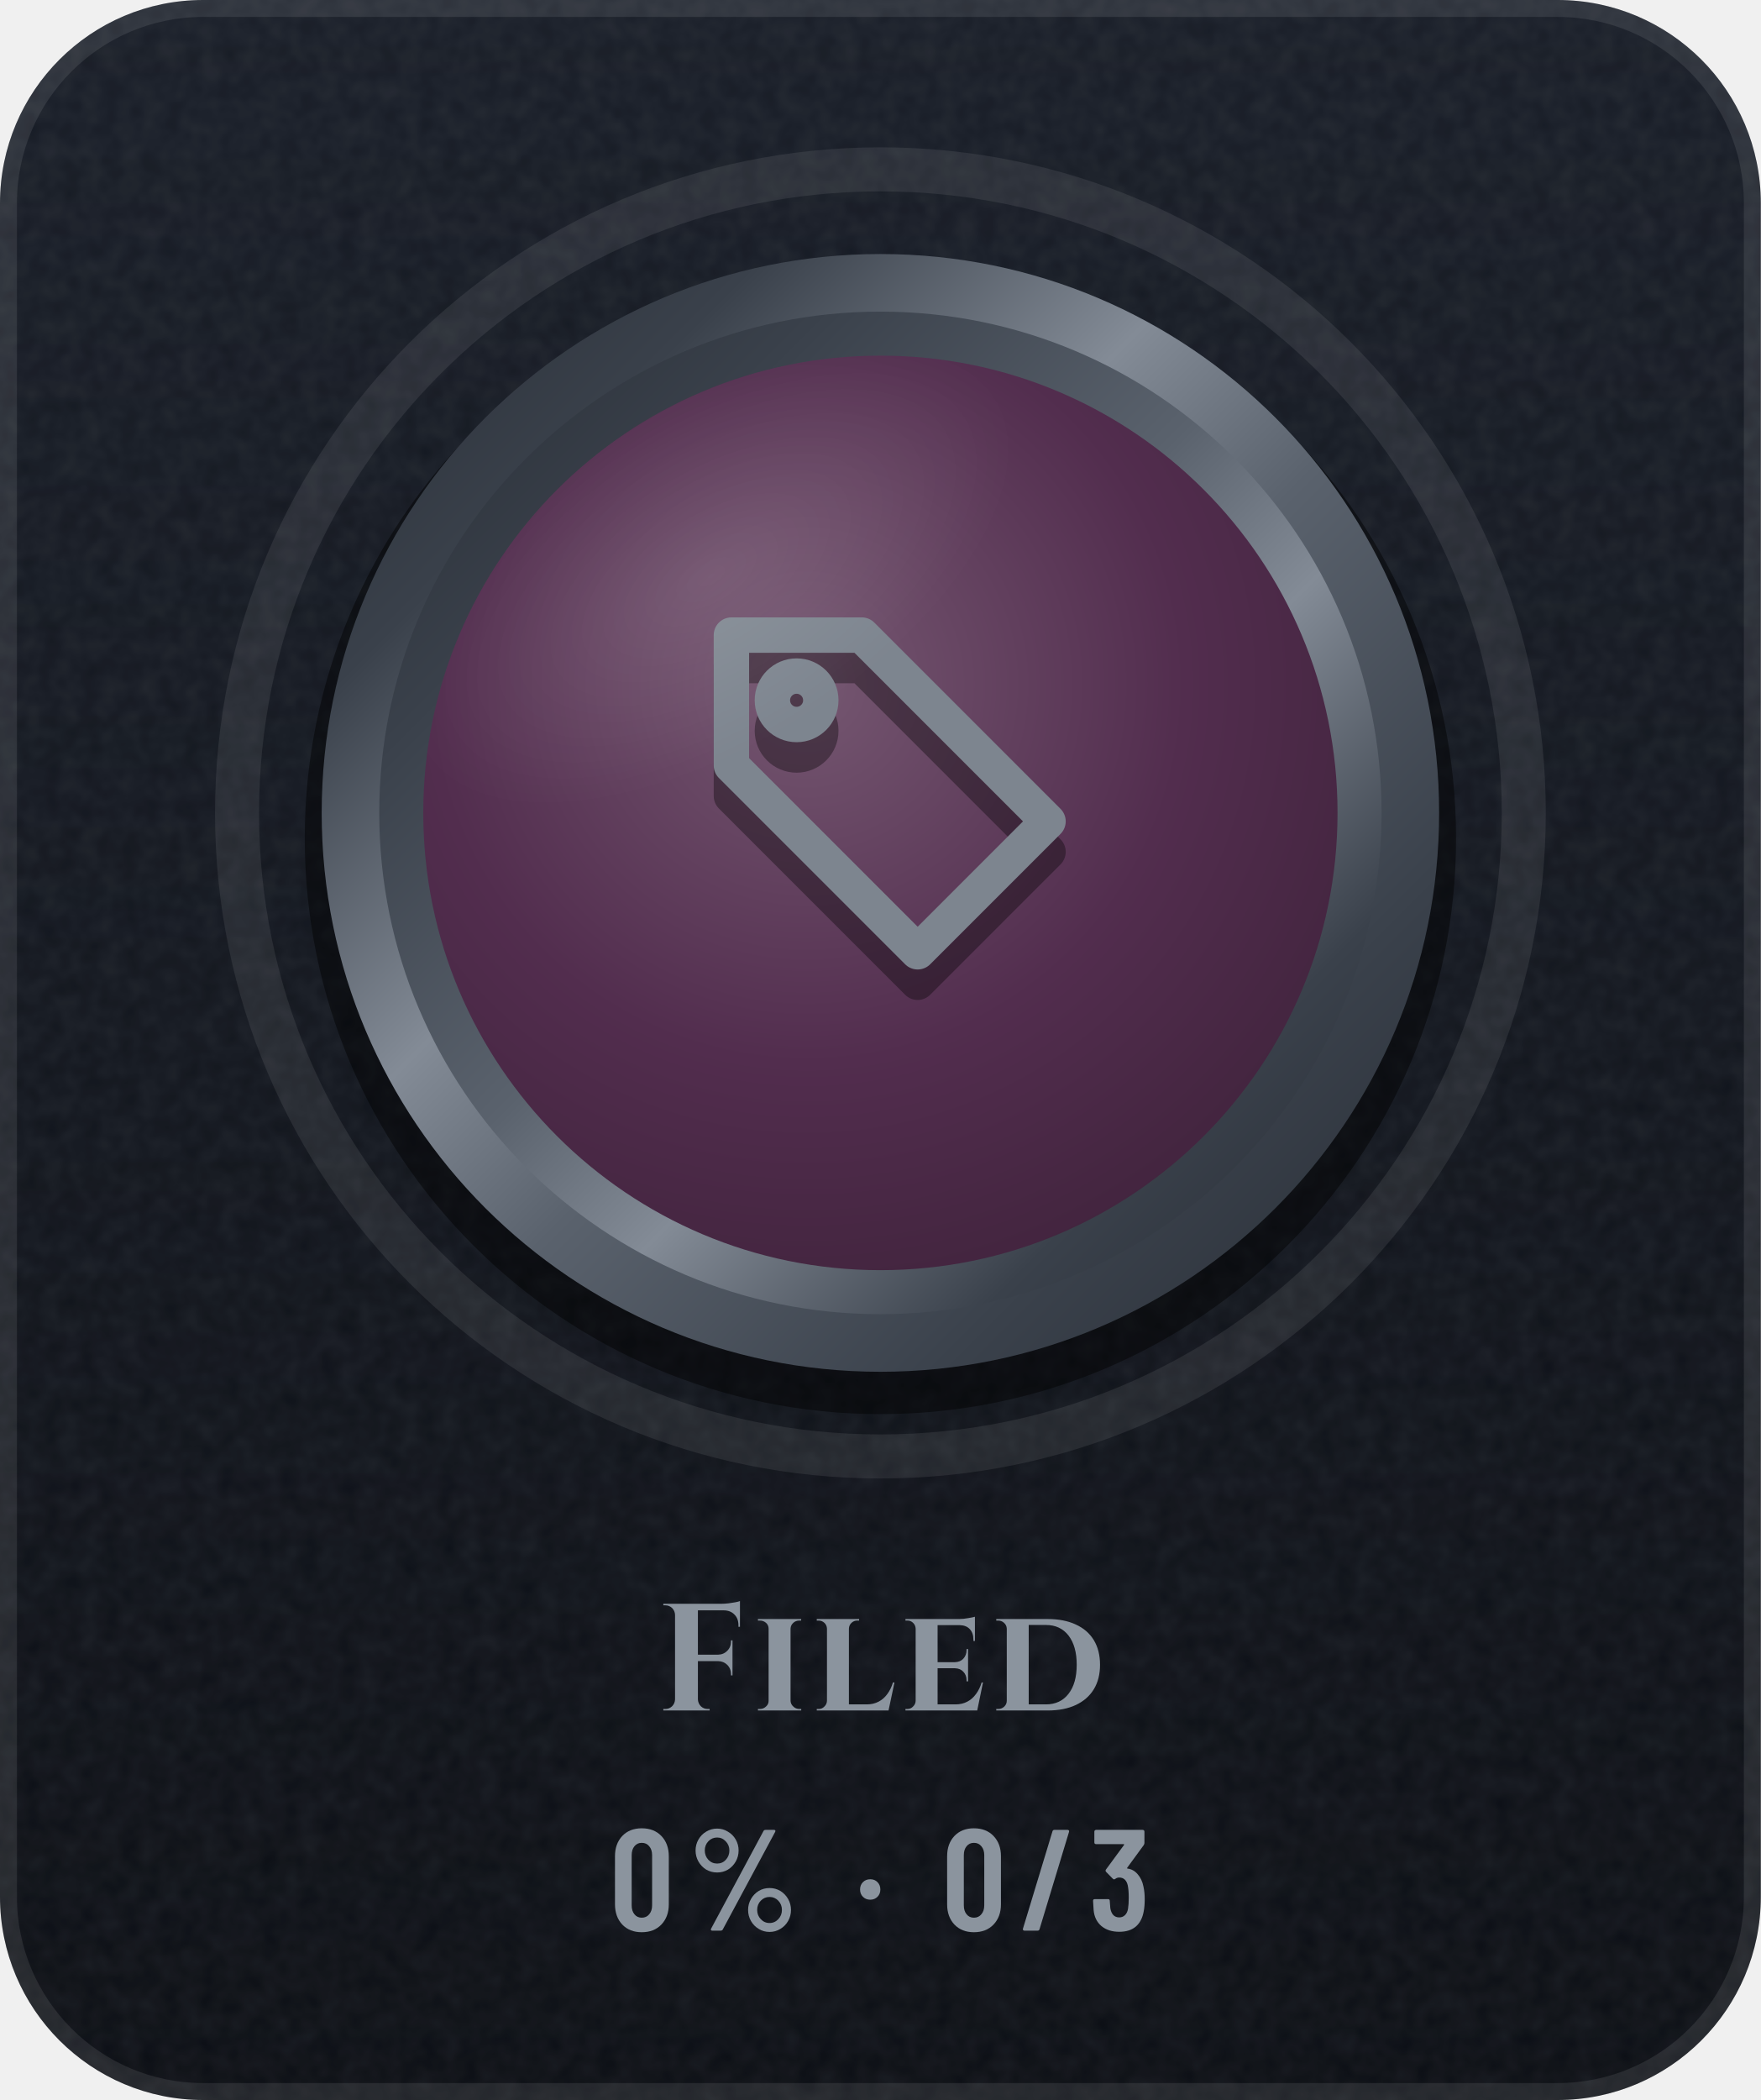
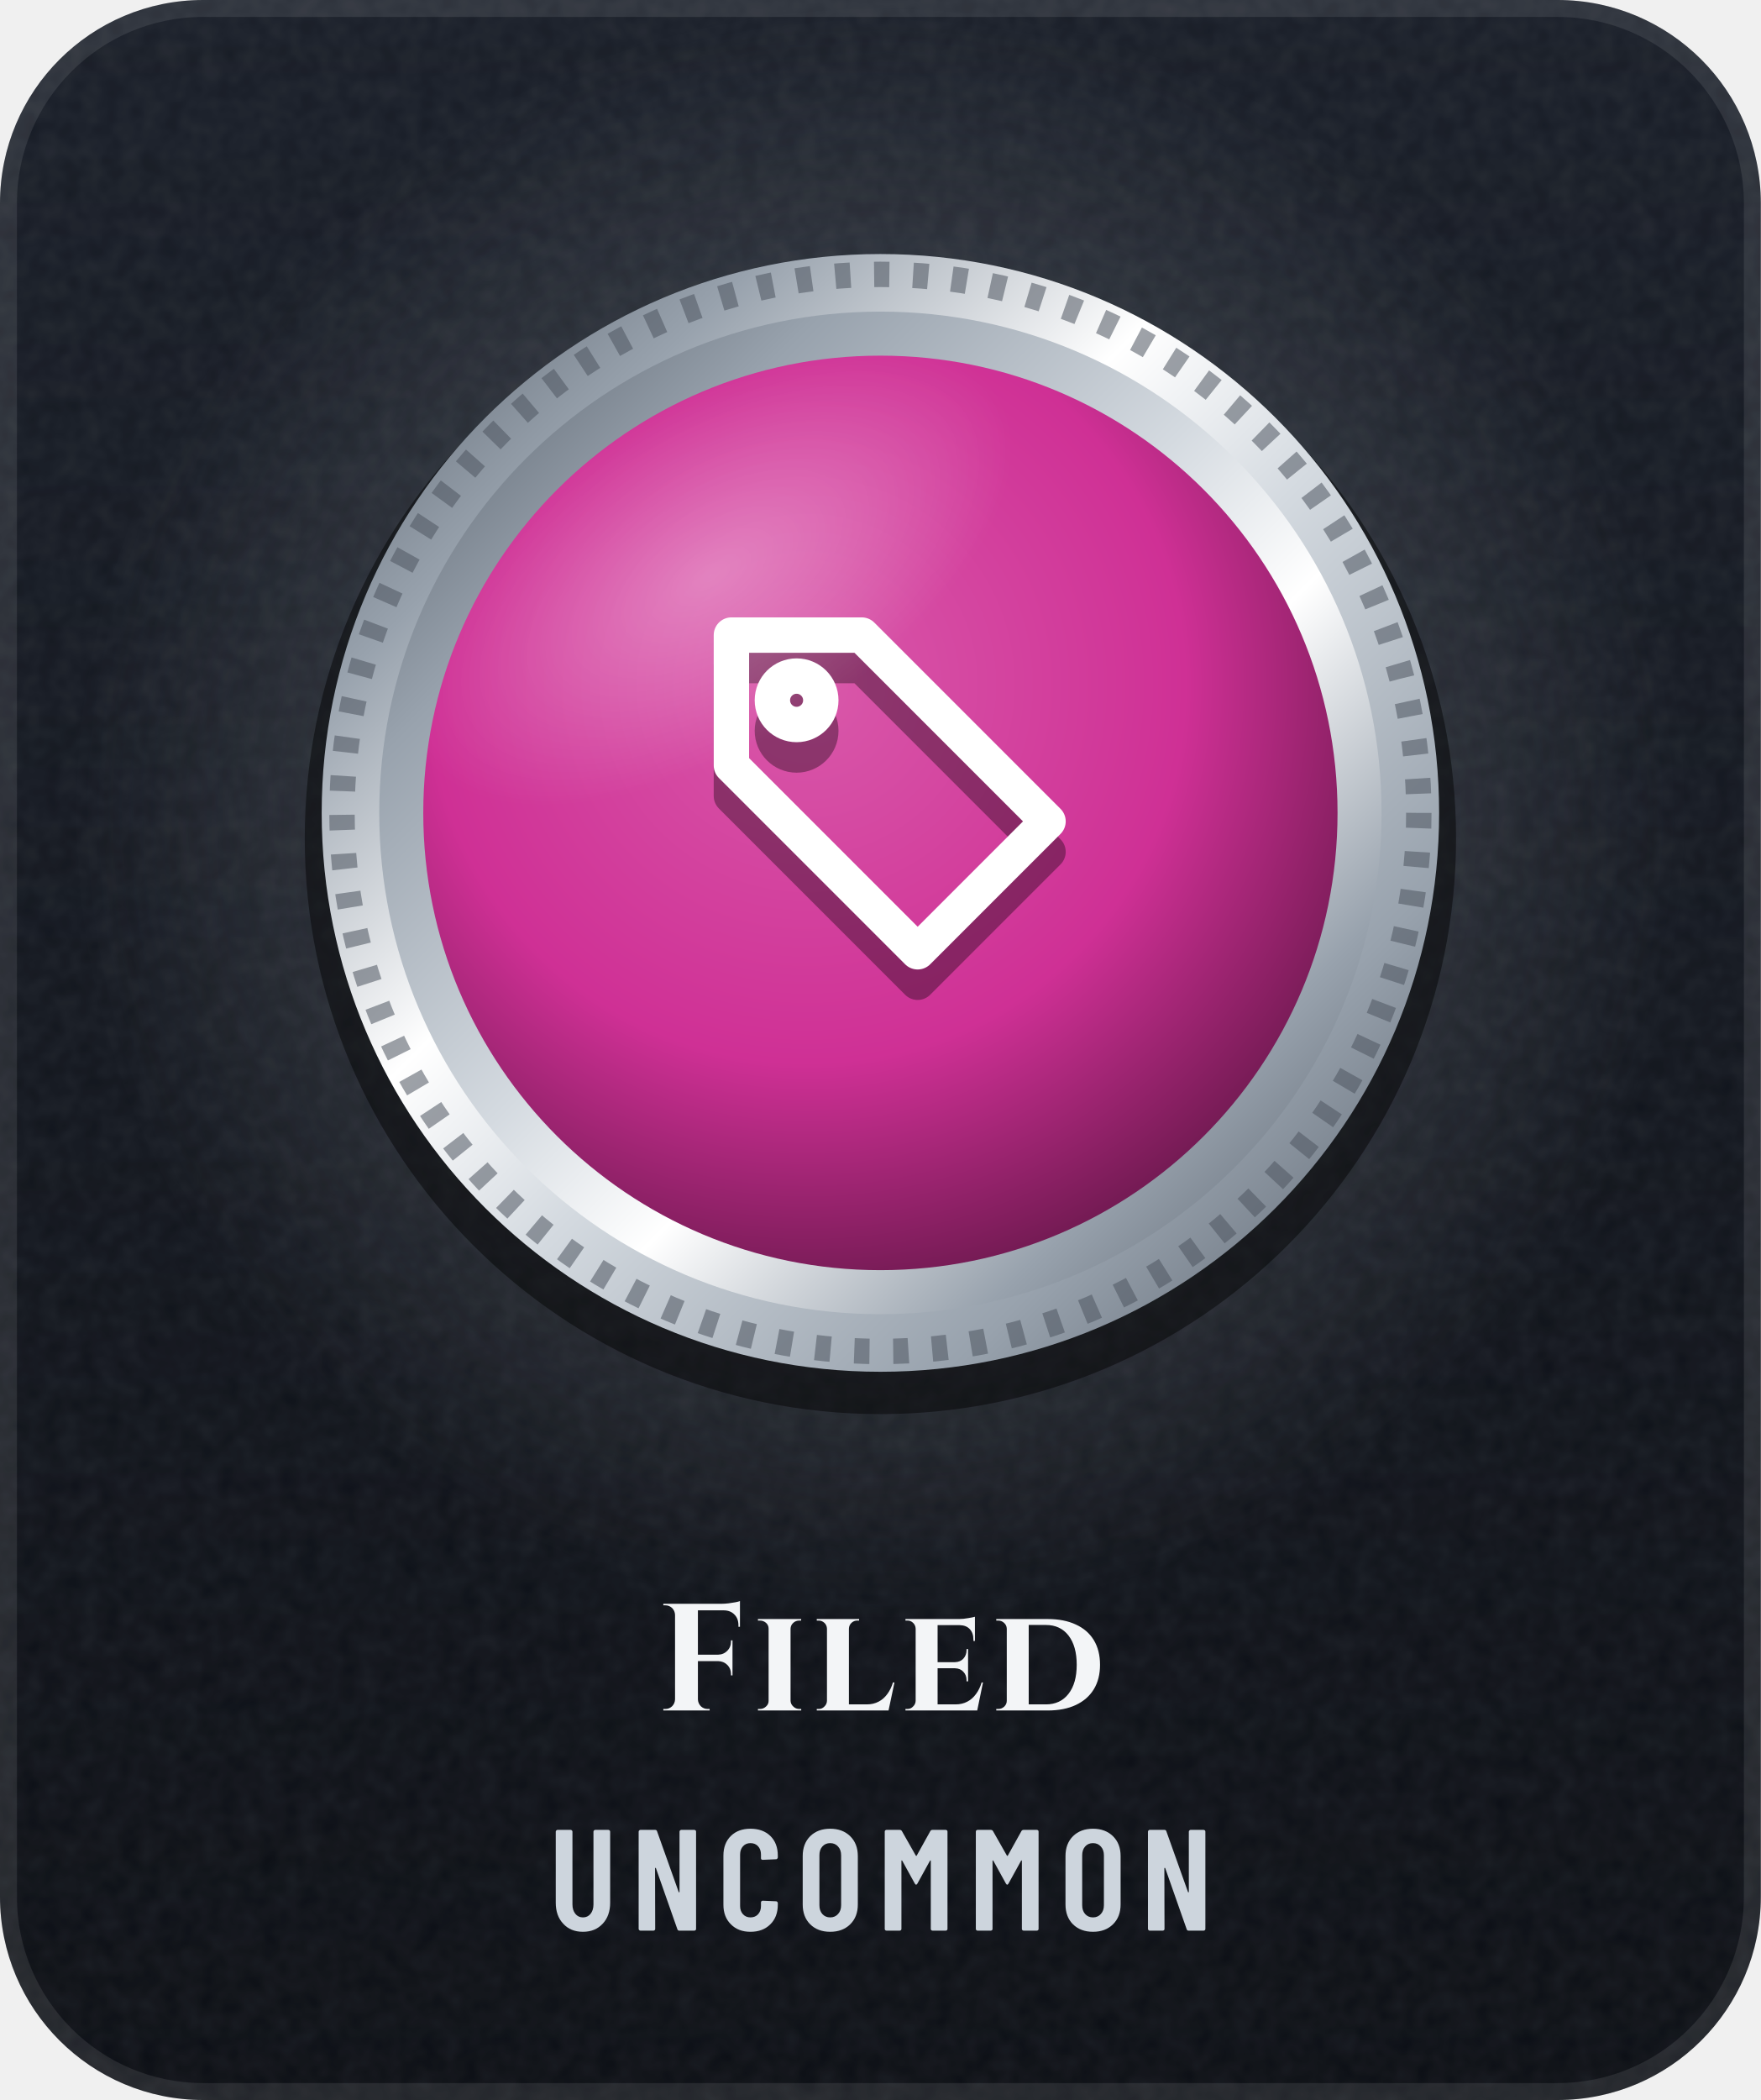
- <svg xmlns="http://www.w3.org/2000/svg" width="104" height="124" viewBox="0 0 104 124" role="img" aria-label="Filed: 0% (0 of 3)">
+ <svg xmlns="http://www.w3.org/2000/svg" width="104" height="124" viewBox="0 0 104 124" role="img" aria-label="Filed: earned, Uncommon">
  <defs>
    <linearGradient id="bg" x1="0" y1="0" x2="0" y2="1">
      <stop offset="0" stop-color="#171C26" />
      <stop offset="1" stop-color="#0A0D13" />
    </linearGradient>
    <clipPath id="card">
      <rect width="104" height="124" rx="12" />
    </clipPath>
    <filter id="grain" x="0" y="0" width="100%" height="100%">
      <feTurbulence type="fractalNoise" baseFrequency=".85" numOctaves="2" stitchTiles="stitch" />
      <feColorMatrix values="0 0 0 0 1 0 0 0 0 1 0 0 0 0 1 0 0 0 .07 0" />
    </filter>
    <radialGradient id="glow" cx=".5" cy=".5" r=".5">
-       <stop offset="0" stop-color="#5A626D" stop-opacity="0" />
-       <stop offset="1" stop-color="#5A626D" stop-opacity="0" />
+       <stop offset="0" stop-color="#D4DAE0" stop-opacity="0.34" />
+       <stop offset="1" stop-color="#D4DAE0" stop-opacity="0" />
    </radialGradient>
    <linearGradient id="mh" x1="0" y1="0" x2="1" y2="0">
-       <stop offset="0" stop-color="#252A32" />
-       <stop offset="0.2" stop-color="#3A414B" />
-       <stop offset="0.4" stop-color="#838B96" />
-       <stop offset="0.54" stop-color="#5A626D" />
-       <stop offset="0.78" stop-color="#3A414B" />
-       <stop offset="1" stop-color="#252A32" />
+       <stop offset="0" stop-color="#4E5661" />
+       <stop offset="0.2" stop-color="#98A2AD" />
+       <stop offset="0.4" stop-color="#FFFFFF" />
+       <stop offset="0.54" stop-color="#D4DAE0" />
+       <stop offset="0.78" stop-color="#98A2AD" />
+       <stop offset="1" stop-color="#4E5661" />
    </linearGradient>
    <linearGradient id="md" x1="0" y1="0" x2="1" y2="1">
-       <stop offset="0" stop-color="#252A32" />
-       <stop offset="0.2" stop-color="#3A414B" />
-       <stop offset="0.4" stop-color="#838B96" />
-       <stop offset="0.54" stop-color="#5A626D" />
-       <stop offset="0.78" stop-color="#3A414B" />
-       <stop offset="1" stop-color="#252A32" />
+       <stop offset="0" stop-color="#4E5661" />
+       <stop offset="0.2" stop-color="#98A2AD" />
+       <stop offset="0.4" stop-color="#FFFFFF" />
+       <stop offset="0.54" stop-color="#D4DAE0" />
+       <stop offset="0.78" stop-color="#98A2AD" />
+       <stop offset="1" stop-color="#4E5661" />
    </linearGradient>
    <linearGradient id="mdr" x1="1" y1="1" x2="0" y2="0">
-       <stop offset="0" stop-color="#252A32" />
-       <stop offset="0.2" stop-color="#3A414B" />
-       <stop offset="0.4" stop-color="#838B96" />
-       <stop offset="0.54" stop-color="#5A626D" />
-       <stop offset="0.78" stop-color="#3A414B" />
-       <stop offset="1" stop-color="#252A32" />
+       <stop offset="0" stop-color="#4E5661" />
+       <stop offset="0.2" stop-color="#98A2AD" />
+       <stop offset="0.4" stop-color="#FFFFFF" />
+       <stop offset="0.54" stop-color="#D4DAE0" />
+       <stop offset="0.78" stop-color="#98A2AD" />
+       <stop offset="1" stop-color="#4E5661" />
    </linearGradient>
    <linearGradient id="dia" x1="0" y1="0" x2="1" y2="0">
      <stop offset="0" stop-color="#6CCBFF" />
      <stop offset=".5" stop-color="#C4B2FF" />
      <stop offset="1" stop-color="#F29BDD" />
    </linearGradient>
    <linearGradient id="pb" x1="0" y1="0" x2="1" y2="0">
-       <stop offset="0" stop-color="#8F5125" />
-       <stop offset="1" stop-color="#F5C69A" />
+       <stop offset="0" stop-color="#BE8818" />
+       <stop offset="1" stop-color="#FFF1B5" />
    </linearGradient>
    <linearGradient id="shg" x1="0" y1="0" x2="1" y2="0">
      <stop offset="0" stop-color="#FFFFFF" stop-opacity="0" />
      <stop offset=".5" stop-color="#FFFFFF" stop-opacity=".6" />
      <stop offset="1" stop-color="#FFFFFF" stop-opacity="0" />
    </linearGradient>
    <radialGradient id="en" cx=".42" cy=".36" r=".75">
-       <stop offset="0" stop-color="#755771" />
-       <stop offset=".55" stop-color="#522D4E" />
-       <stop offset="1" stop-color="#3E223A" />
+       <stop offset="0" stop-color="#D959AA" />
+       <stop offset=".55" stop-color="#CF3095" />
+       <stop offset="1" stop-color="#53133C" />
    </radialGradient>
    <linearGradient id="ig" gradientUnits="userSpaceOnUse" x1="0" y1="34" x2="0" y2="62">
-       <stop offset="0" stop-color="#7D858F" />
-       <stop offset="1" stop-color="#4E5661" />
+       <stop offset="0" stop-color="#FFFFFF" />
+       <stop offset="1" stop-color="#D4DAE0" />
    </linearGradient>
    <radialGradient id="gl" cx=".5" cy=".5" r=".5">
      <stop offset="0" stop-color="#FFFFFF" stop-opacity=".45" />
      <stop offset="1" stop-color="#FFFFFF" stop-opacity="0" />
    </radialGradient>
    <clipPath id="fc">
      <circle cx="52" cy="48" r="27" />
    </clipPath>
  </defs>
  <g clip-path="url(#card)">
    <rect width="104" height="124" fill="url(#bg)" />
    <rect width="104" height="124" filter="url(#grain)" />
  </g>
  <rect x=".5" y=".5" width="103" height="123" rx="11.5" fill="none" stroke="#FFFFFF" stroke-opacity=".09" />
  <circle cx="52" cy="48" r="48" fill="url(#glow)" />
-   <circle cx="52" cy="48" r="38" fill="none" stroke="#FFFFFF" stroke-opacity=".08" stroke-width="2.6" />
  <circle cx="52" cy="49.5" r="34" fill="#000000" fill-opacity=".45" />
  <circle cx="52" cy="48" r="33" fill="url(#md)" />
+   <circle cx="52" cy="48" r="31.8" fill="none" stroke="#4E5661" stroke-opacity=".55" stroke-width="1.5" stroke-dasharray=".9 1.4" />
  <circle cx="52" cy="48" r="29.6" fill="url(#mdr)" />
  <circle cx="52" cy="48" r="27" fill="url(#en)" />
  <g transform="translate(38.8 36) scale(1.1)" fill="none" stroke="#000000" stroke-width="1.9" stroke-linecap="round" stroke-linejoin="round" stroke-opacity=".35">
    <path d="M11 3H4v7l10 10 7-7z" />
    <circle cx="7.5" cy="6.5" r="1.3" />
  </g>
  <g transform="translate(38.8 34.2) scale(1.1)" fill="none" stroke="url(#ig)" stroke-width="1.9" stroke-linecap="round" stroke-linejoin="round">
    <path d="M11 3H4v7l10 10 7-7z" />
    <circle cx="7.5" cy="6.5" r="1.3" />
  </g>
  <g clip-path="url(#fc)">
-     <ellipse cx="42" cy="34" rx="20" ry="10" transform="rotate(-32 42 34)" fill="url(#gl)" opacity=".25" />
+     <ellipse cx="42" cy="34" rx="20" ry="10" transform="rotate(-32 42 34)" fill="url(#gl)" opacity=".7" />
  </g>
-   <g transform="translate(38.8 101) scale(0.009 -0.009)" fill="#8B949E">
+   <g transform="translate(38.8 101) scale(0.009 -0.009)" fill="#F3F5F7">
    <use href="#s70" x="0" />
    <use href="#s105" x="629" />
    <use href="#s108" x="1015" />
    <use href="#s101" x="1597" />
    <use href="#s100" x="2194" />
  </g>
-   <g transform="translate(36 114) scale(0.0085 -0.0085)" fill="#8B949E">
-     <use href="#m48" x="0" />
-     <use href="#m37" x="544" />
-     <use href="#m183" x="1704" />
-     <use href="#m48" x="2308" />
-     <use href="#m47" x="2852" />
-     <use href="#m51" x="3332" />
+   <g transform="translate(32.4 114) scale(0.0085 -0.0085)" fill="#CDD5DD">
+     <use href="#m85" x="0" />
+     <use href="#m78" x="572" />
+     <use href="#m67" x="1173" />
+     <use href="#m79" x="1724" />
+     <use href="#m77" x="2285" />
+     <use href="#m77" x="2918" />
+     <use href="#m79" x="3550" />
+     <use href="#m78" x="4111" />
  </g>
  <defs>
-     <path id="m37" d="M54 557Q54 598 74 633Q94 668 128 688Q163 709 204 709Q244 709 278 688Q313 668 333 633Q353 598 353 557Q353 515 333 480Q313 445 279 424Q245 404 204 404Q163 404 128 424Q94 445 74 480Q54 515 54 557ZM162 14 526 692Q530 700 541 700H599Q606 700 608 696Q610 692 607 686L243 8Q239 0 228 0H170Q163 0 161 4Q159 8 162 14ZM289 557Q289 594 264 620Q239 647 204 647Q168 647 143 621Q118 595 118 557Q118 519 143 492Q168 466 204 466Q240 466 264 492Q289 519 289 557ZM419 144Q419 185 439 220Q459 255 493 276Q527 296 568 296Q609 296 643 276Q677 255 697 220Q717 185 717 144Q717 102 697 67Q677 32 643 12Q609 -9 568 -9Q527 -9 493 12Q459 32 439 67Q419 102 419 144ZM654 144Q654 182 629 208Q604 234 568 234Q532 234 507 208Q482 182 482 144Q482 106 507 80Q532 53 568 53Q604 53 629 80Q654 106 654 144Z" />
-     <path id="m47" d="M21 14 226 690Q229 700 239 700H331Q337 700 340 696Q343 692 341 686L136 10Q133 0 123 0H31Q25 0 22 4Q19 8 21 14Z" />
-     <path id="m48" d="M38 183V517Q38 604 89 658Q140 711 224 711Q309 711 360 658Q412 604 412 517V183Q412 96 360 42Q309 -11 224 -11Q140 -11 89 42Q38 96 38 183ZM296 176V524Q296 563 276 586Q257 610 224 610Q192 610 173 586Q154 563 154 524V176Q154 137 173 114Q192 90 224 90Q257 90 276 114Q296 137 296 176Z" />
-     <path id="m51" d="M387 218Q387 169 380 134Q368 66 326 29Q283 -8 210 -8Q134 -8 86 32Q38 73 32 143Q30 165 28 207Q28 219 40 219H132Q144 219 144 207Q146 173 148 156Q153 125 169 108Q185 92 210 92Q234 92 250 108Q266 123 271 152Q276 182 276 230Q276 281 269 315Q263 341 248 355Q233 369 210 369Q195 369 183 360Q177 356 174 356Q172 356 166 360L119 408Q115 412 115 417Q115 421 118 425L243 595Q245 597 244 599Q242 601 239 601H49Q44 601 40 604Q37 608 37 613V688Q37 693 40 696Q44 700 49 700H373Q378 700 382 696Q385 693 385 688V609Q385 602 380 594L266 438Q262 432 268 431Q309 426 338 392Q368 358 378 307Q387 267 387 218Z" />
-     <path id="m183" d="M37 286Q37 317 57 337Q77 357 108 357Q139 357 158 337Q178 317 178 286Q178 255 158 235Q138 215 108 215Q77 215 57 235Q37 255 37 286Z" />
+     <path id="m67" d="M42 180V521Q42 607 94 658Q145 708 230 708Q316 708 368 658Q420 607 420 521V509Q420 504 416 500Q413 496 408 496L315 492Q303 492 303 504V529Q303 564 283 586Q263 608 230 608Q198 608 178 586Q158 564 158 529V171Q158 136 178 114Q198 92 230 92Q263 92 283 114Q303 136 303 171V196Q303 201 306 204Q310 208 315 208L408 204Q413 204 416 200Q420 197 420 192V180Q420 95 368 44Q316 -8 230 -8Q145 -8 94 44Q42 95 42 180Z" />
+     <path id="m77" d="M383 700H475Q480 700 484 696Q487 693 487 688V12Q487 7 484 4Q480 0 475 0H383Q378 0 374 4Q371 7 371 12V484Q371 488 369 488Q367 488 365 485L278 327Q273 319 269 319Q265 319 260 327L173 485Q171 488 169 488Q167 488 167 484V12Q167 7 164 4Q160 0 155 0H63Q58 0 54 4Q51 7 51 12V688Q51 693 54 696Q58 700 63 700H155Q165 700 170 692L267 521Q270 517 273 521L368 692Q373 700 383 700Z" />
+     <path id="m78" d="M350 700H441Q446 700 450 696Q453 693 453 688V12Q453 7 450 4Q446 0 441 0H336Q326 0 323 10L174 434Q173 437 170 436Q168 436 168 433L169 12Q169 7 166 4Q162 0 157 0H66Q61 0 58 4Q54 7 54 12V688Q54 693 58 696Q61 700 66 700H169Q179 700 182 690L332 269Q333 266 336 266Q338 267 338 270V688Q338 693 342 696Q345 700 350 700Z" />
+     <path id="m79" d="M42 182V518Q42 604 94 656Q147 708 233 708Q319 708 372 656Q425 604 425 518V182Q425 96 372 44Q319 -8 233 -8Q147 -8 94 44Q42 96 42 182ZM309 177V523Q309 561 288 584Q267 608 233 608Q199 608 178 584Q158 561 158 523V177Q158 139 178 116Q199 92 233 92Q267 92 288 116Q309 139 309 177Z" />
+     <path id="m85" d="M50 194V688Q50 693 54 696Q57 700 62 700H154Q159 700 162 696Q166 693 166 688V182Q166 142 186 117Q206 92 239 92Q272 92 292 117Q312 142 312 182V688Q312 693 316 696Q319 700 324 700H416Q421 700 424 696Q428 693 428 688V194Q428 103 376 48Q324 -8 239 -8Q153 -8 102 48Q50 103 50 194Z" />
    <path id="s70" d="M496 460V230H486V238Q486 275 462 299Q438 323 401 324H269V73Q270 47 288 28Q307 10 333 10H346V0H42V10H55Q81 10 100 28Q118 47 119 73V627Q118 653 100 672Q81 690 55 690H42V700H423Q445 700 470 703Q494 706 515 710Q536 714 545 718V549H535V559Q535 604 508 630Q482 657 437 657H269V366H401Q438 367 462 392Q486 416 486 453V460Z" />
    <path id="s100" d="M371 600Q478 600 555 564Q632 529 673 462Q714 394 714 300Q714 206 673 139Q632 72 555 36Q478 0 371 0H33V10H46Q69 10 86 26Q102 42 102 64V537Q101 560 84 575Q68 590 45 590H33V600ZM246 561V40H359Q453 40 507 109Q561 178 561 300Q561 422 507 492Q453 561 359 561Z" />
    <path id="s101" d="M543 184 505 0H34V10H47Q69 10 84 26Q100 41 101 63V537Q100 560 84 575Q69 590 47 590H34V600H385Q414 600 446 606Q478 611 490 615V456H480V465Q480 509 456 534Q433 559 389 560H245V317H359Q394 318 414 340Q435 363 435 396V403H445V191H435V199Q435 232 414 254Q394 276 359 277H245V40H363Q406 40 440 58Q473 75 497 108Q521 140 534 184Z" />
    <path id="s105" d="M104 63V537Q104 560 87 575Q70 590 46 590H34V600H318L317 590H306Q282 590 266 575Q249 560 248 537V63Q249 41 266 26Q282 10 306 10H318V0H34V10H47Q70 10 87 26Q104 41 104 63Z" />
    <path id="s108" d="M544 184 505 0H34V10H47Q69 10 84 26Q100 41 101 63V537Q100 560 84 575Q68 590 46 590H34V600H312V590H300Q278 590 262 575Q246 560 245 537V40H363Q406 40 440 58Q473 75 497 108Q521 140 534 184Z" />
  </defs>
</svg>
